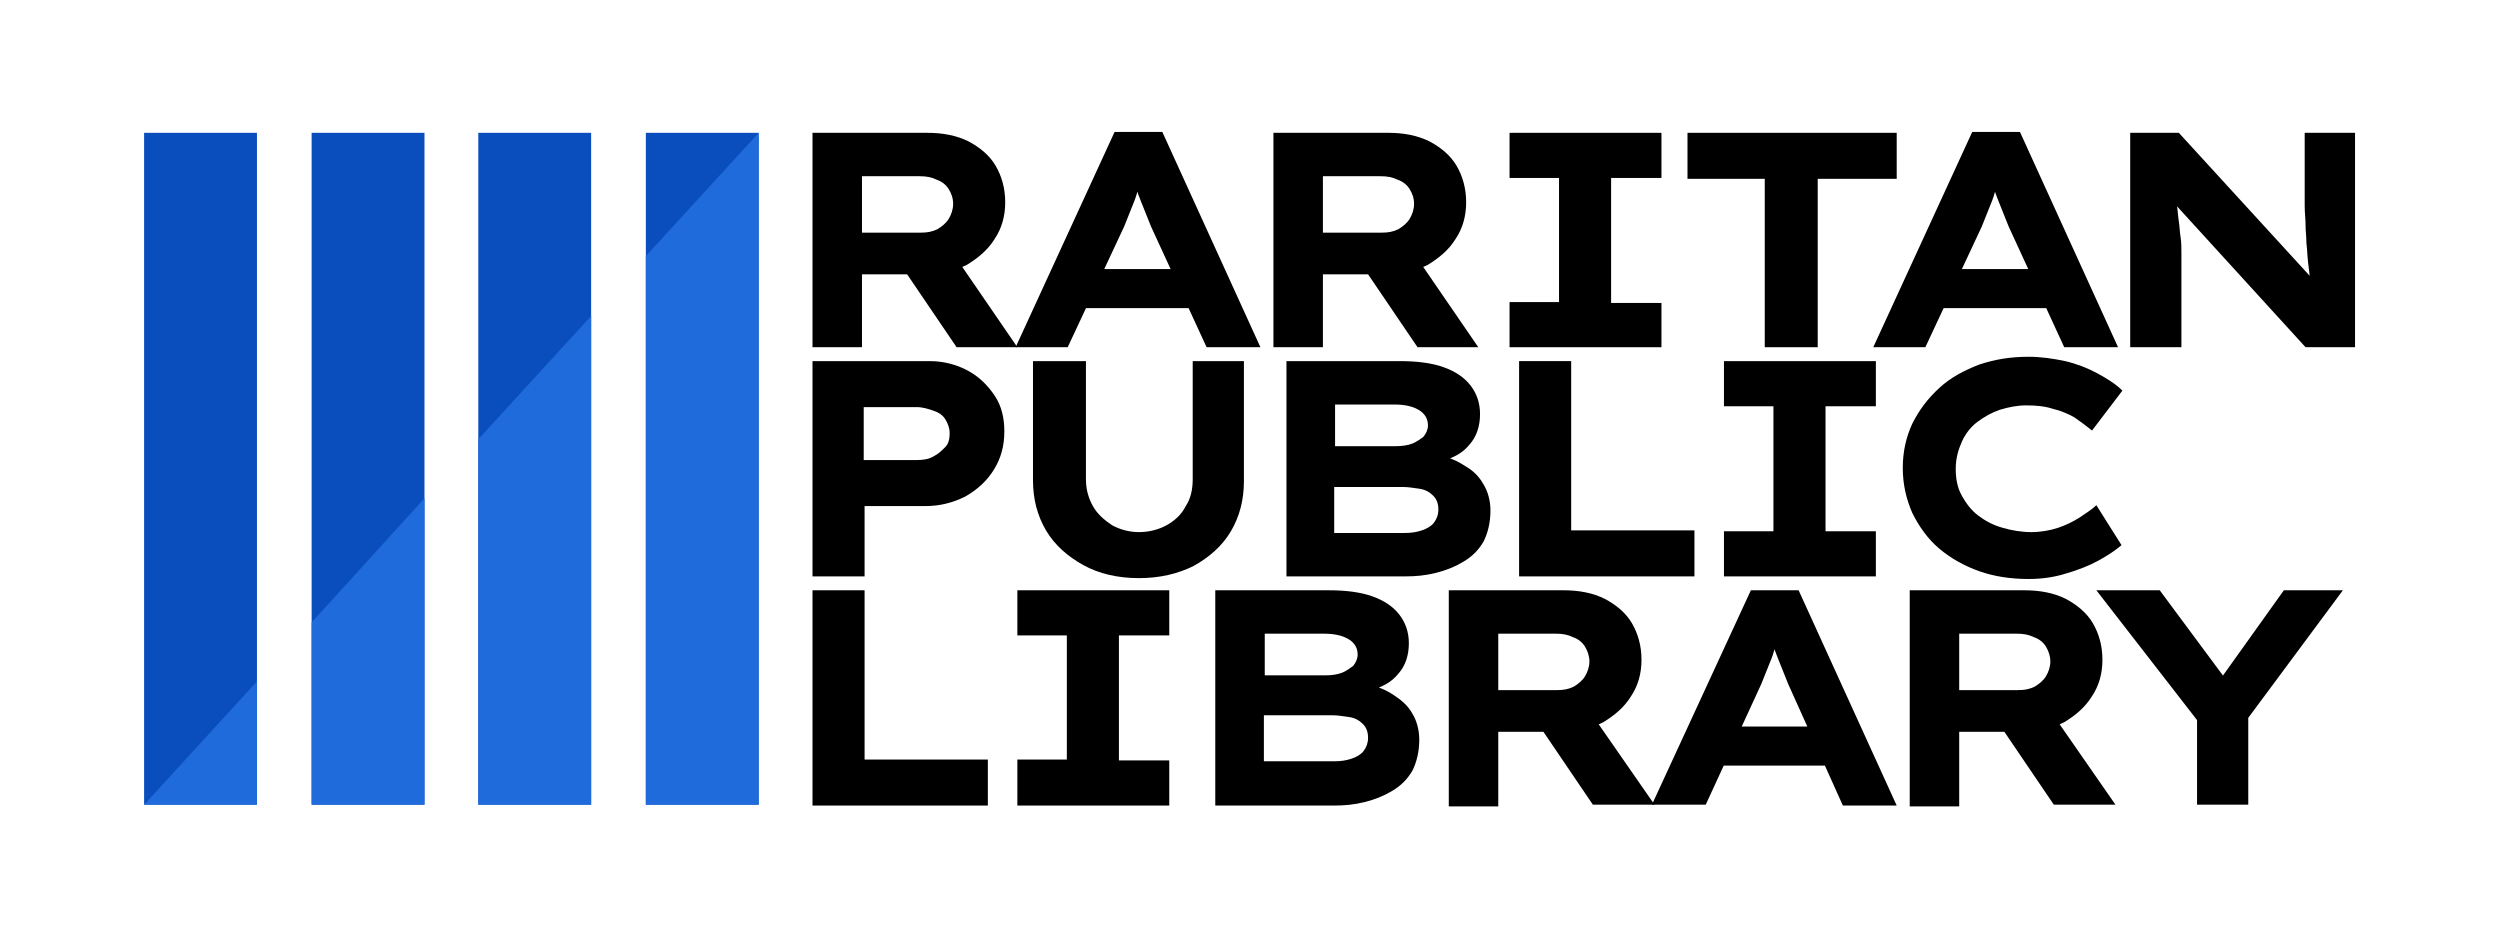
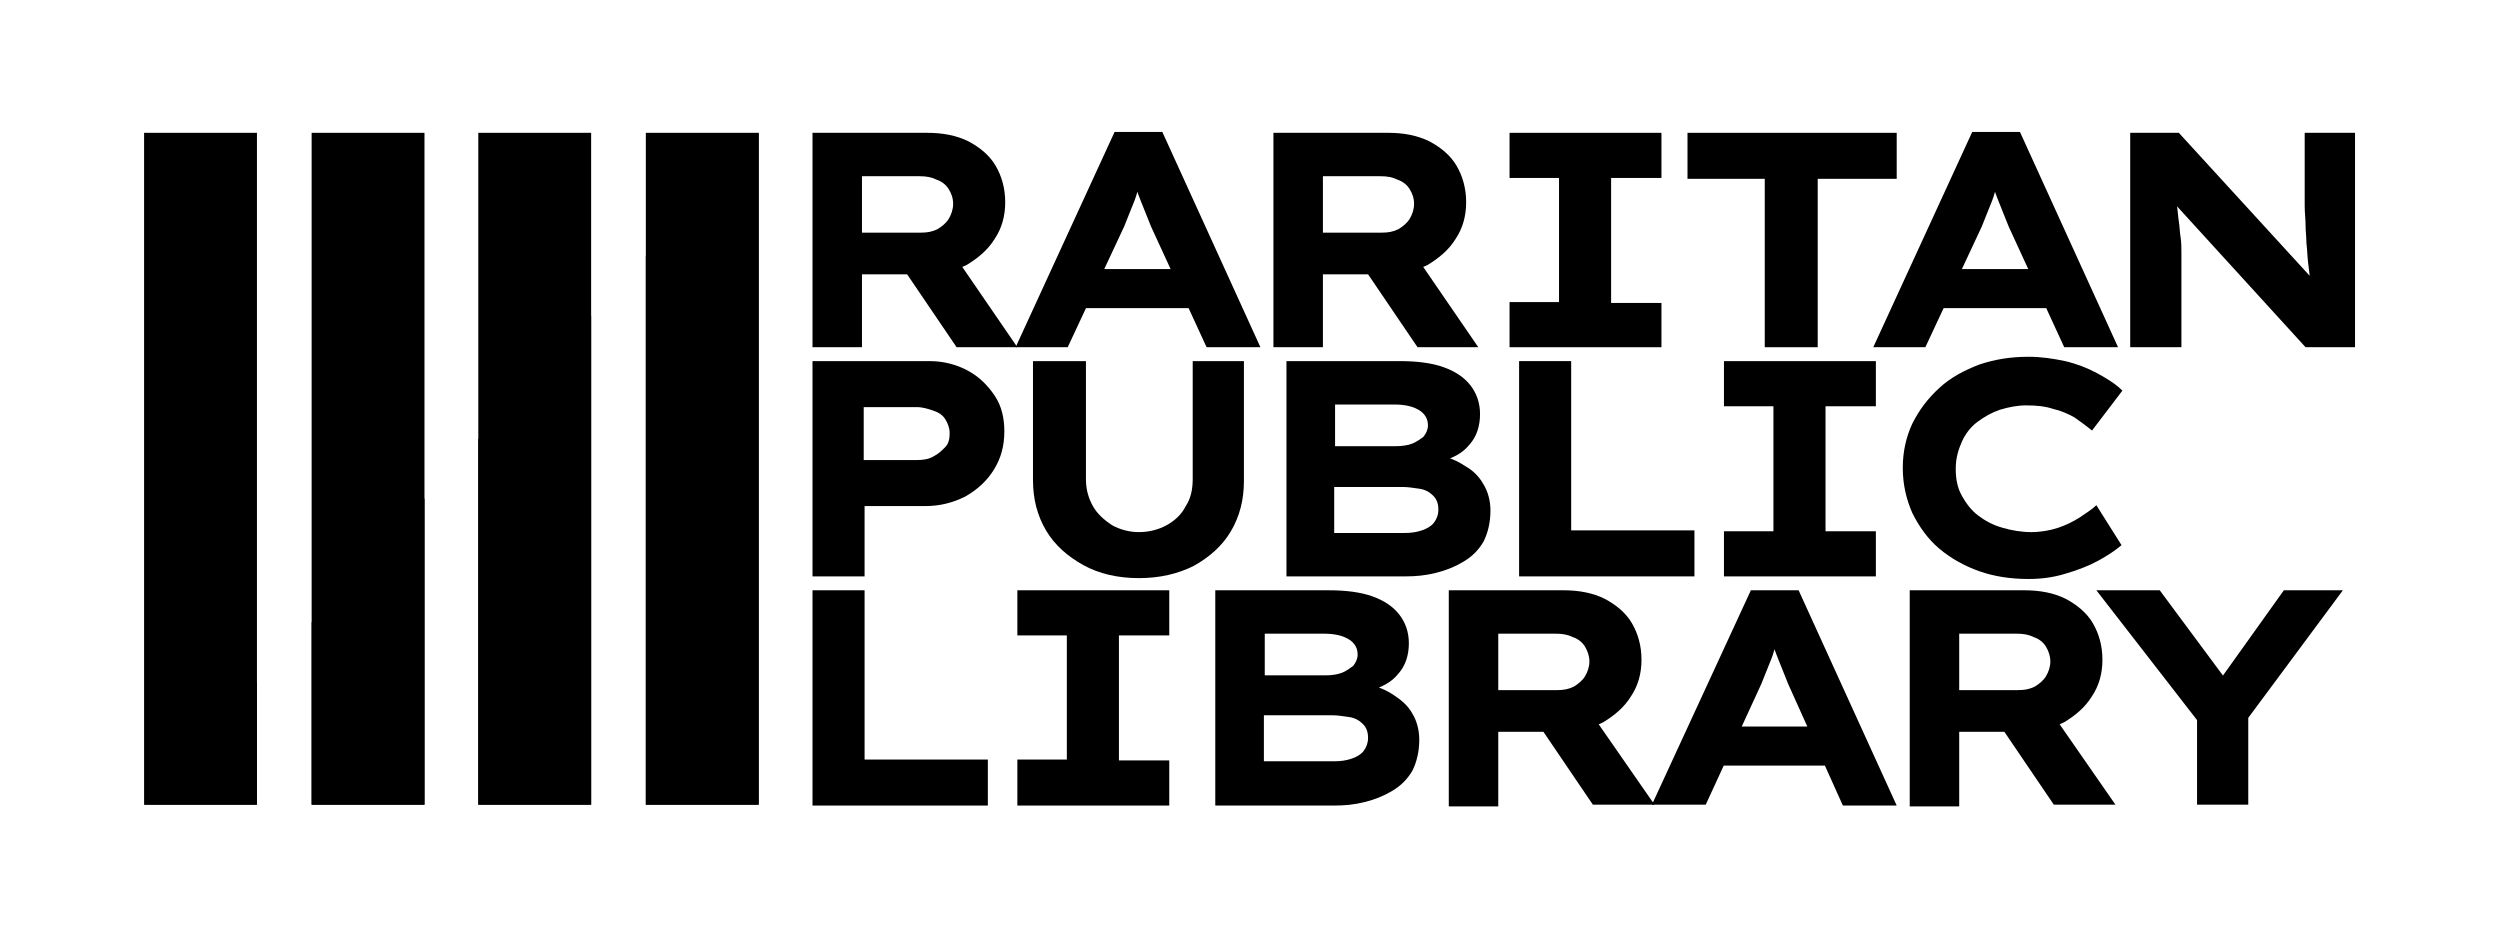
<svg xmlns="http://www.w3.org/2000/svg" version="1.1" id="Layer_1" x="0px" y="0px" viewBox="0 0 288 108" style="enable-background:new 0 0 288 108;" xml:space="preserve">
-   <style type="text/css">
- 	.st0{fill:#0A4DBC;}
- 	.st1{fill:#1F6BDB;}
- </style>
-   <g>
+   <g class="logo-text">
    <path d="M93.6,40V15.3h13.2c1.8,0,3.4,0.3,4.8,1c1.3,0.7,2.4,1.6,3.1,2.8c0.7,1.2,1.1,2.6,1.1,4.2s-0.4,3-1.2,4.2   c-0.8,1.3-1.9,2.2-3.2,3c-1.4,0.7-2.9,1.1-4.6,1.1h-7.5V40H93.6z M99.3,26.8h6.8c0.7,0,1.3-0.1,1.9-0.4c0.5-0.3,1-0.7,1.3-1.2   s0.5-1.1,0.5-1.7c0-0.7-0.2-1.2-0.5-1.7s-0.8-0.9-1.4-1.1c-0.6-0.3-1.2-0.4-2-0.4h-6.6C99.3,20.3,99.3,26.8,99.3,26.8z M110.2,40   l-7.6-11.2l6.3-0.9l8.3,12.1H110.2z" />
    <path d="M117,40l11.4-24.8h5.5L145.2,40H139l-6.4-13.9c-0.2-0.5-0.4-1-0.6-1.5c-0.2-0.5-0.4-1-0.6-1.5c-0.2-0.5-0.4-1-0.5-1.5   c-0.2-0.5-0.3-1-0.5-1.5h1.3c-0.2,0.5-0.3,1-0.5,1.5s-0.3,1-0.5,1.5s-0.4,1-0.6,1.5c-0.2,0.5-0.4,1-0.6,1.5L123,40H117z    M122.3,35.5l1.9-4.5h13.6l1.2,4.5H122.3z" />
    <path d="M146.7,40V15.3h13.2c1.8,0,3.4,0.3,4.8,1c1.3,0.7,2.4,1.6,3.1,2.8c0.7,1.2,1.1,2.6,1.1,4.2s-0.4,3-1.2,4.2   c-0.8,1.3-1.9,2.2-3.2,3c-1.4,0.7-2.9,1.1-4.6,1.1h-7.5V40H146.7z M152.4,26.8h6.8c0.7,0,1.3-0.1,1.9-0.4c0.5-0.3,1-0.7,1.3-1.2   s0.5-1.1,0.5-1.7c0-0.7-0.2-1.2-0.5-1.7s-0.8-0.9-1.4-1.1c-0.6-0.3-1.2-0.4-2-0.4h-6.6V26.8z M163.3,40l-7.6-11.2l6.3-0.9l8.3,12.1   H163.3z" />
    <path d="M173.9,40v-5.2h5.7V20.5h-5.7v-5.2h17.5v5.2h-5.8v14.4h5.8V40H173.9z" />
    <path d="M203.3,40V20.6h-8.9v-5.3h24.1v5.3h-9.1V40H203.3z" />
    <path d="M215.8,40l11.4-24.8h5.5L244,40h-6.2l-6.4-13.9c-0.2-0.5-0.4-1-0.6-1.5c-0.2-0.5-0.4-1-0.6-1.5s-0.4-1-0.5-1.5   c-0.2-0.5-0.3-1-0.5-1.5h1.3c-0.2,0.5-0.3,1-0.5,1.5s-0.3,1-0.5,1.5s-0.4,1-0.6,1.5c-0.2,0.5-0.4,1-0.6,1.5L221.8,40H215.8z    M221.1,35.5L223,31h13.6l1.2,4.5H221.1z" />
    <path d="M245.4,40V15.3h5.6L267.2,33l-1-0.2c-0.1-0.8-0.2-1.7-0.3-2.5c-0.1-0.8-0.1-1.5-0.2-2.3c0-0.7-0.1-1.4-0.1-2.1   s-0.1-1.4-0.1-2.2c0-0.8,0-1.5,0-2.3v-6.1h5.8V40h-5.7L249,21.8l1.6,0.2c0.1,0.6,0.2,1.2,0.2,1.8c0.1,0.6,0.1,1.1,0.2,1.7   c0.1,0.6,0.1,1.2,0.2,1.8s0.1,1.3,0.1,2s0,1.5,0,2.4V40H245.4z" />
    <path d="M93.6,66.4V41.6h13.5c1.6,0,3.1,0.4,4.4,1.1c1.3,0.7,2.3,1.7,3.1,2.9c0.8,1.2,1.1,2.6,1.1,4.1c0,1.7-0.4,3.1-1.2,4.4   c-0.8,1.3-1.9,2.3-3.3,3.1c-1.4,0.7-2.9,1.1-4.6,1.1h-7v8.1C99.6,66.4,93.6,66.4,93.6,66.4z M99.5,53h6.1c0.7,0,1.4-0.1,1.9-0.4   c0.6-0.3,1-0.7,1.4-1.1s0.5-1,0.5-1.6s-0.2-1.1-0.5-1.6s-0.8-0.8-1.4-1s-1.2-0.4-1.9-0.4h-6.1V53z" />
    <path d="M131.2,66.6c-2.4,0-4.6-0.5-6.4-1.5s-3.3-2.3-4.3-4s-1.5-3.6-1.5-5.8V41.6h6.1v13.6c0,1.2,0.3,2.2,0.8,3.1s1.3,1.6,2.2,2.2   c0.9,0.5,2,0.8,3.1,0.8c1.2,0,2.3-0.3,3.2-0.8s1.7-1.2,2.2-2.2c0.6-0.9,0.8-2,0.8-3.1V41.6h5.9v13.8c0,2.2-0.5,4.1-1.5,5.8   s-2.5,3-4.3,4C135.7,66.1,133.6,66.6,131.2,66.6z" />
    <path d="M148.2,66.4V41.6h13c2,0,3.7,0.2,5.1,0.7c1.4,0.5,2.4,1.2,3.1,2.1c0.7,0.9,1.1,2,1.1,3.3c0,1.4-0.4,2.6-1.2,3.5   c-0.8,1-1.9,1.6-3.5,2l0.1-0.7c1.1,0.2,2,0.6,2.9,1.2c0.9,0.5,1.6,1.2,2.1,2.1c0.5,0.8,0.8,1.9,0.8,3c0,1.4-0.3,2.6-0.8,3.6   c-0.6,1-1.3,1.7-2.3,2.3c-1,0.6-2,1-3.2,1.3s-2.3,0.4-3.5,0.4H148.2z M153.8,51.4h7c0.7,0,1.4-0.1,1.9-0.3s0.9-0.5,1.3-0.8   c0.3-0.4,0.5-0.8,0.5-1.3c0-0.8-0.4-1.4-1.1-1.8c-0.7-0.4-1.6-0.6-2.8-0.6h-6.8L153.8,51.4L153.8,51.4z M153.8,61.4h8   c0.8,0,1.4-0.1,2-0.3s1.1-0.5,1.4-0.9c0.3-0.4,0.5-0.9,0.5-1.5c0-0.7-0.2-1.2-0.6-1.6c-0.4-0.4-0.9-0.7-1.6-0.8s-1.3-0.2-1.9-0.2   h-7.9v5.3H153.8z" />
    <path d="M175,66.4V41.6h6v19.5h14.2v5.3H175z" />
    <path d="M198.6,66.4v-5.2h5.7V46.8h-5.7v-5.2h17.5v5.2h-5.8v14.4h5.8v5.2C216.1,66.4,198.6,66.4,198.6,66.4z" />
    <path d="M233.7,66.7c-2.1,0-4-0.3-5.7-0.9s-3.3-1.5-4.6-2.6s-2.3-2.5-3.1-4.1c-0.7-1.6-1.1-3.3-1.1-5.2s0.4-3.6,1.1-5.1   c0.8-1.6,1.8-2.9,3.1-4.1c1.3-1.2,2.8-2,4.6-2.7c1.8-0.6,3.6-0.9,5.7-0.9c1.4,0,2.8,0.2,4.2,0.5c1.3,0.3,2.6,0.8,3.7,1.4   c1.1,0.6,2.1,1.2,2.9,2l-3.5,4.6c-0.6-0.5-1.3-1-2-1.5c-0.7-0.4-1.6-0.8-2.5-1c-0.9-0.3-1.9-0.4-3.1-0.4c-1,0-2,0.2-3,0.5   c-0.9,0.3-1.8,0.8-2.6,1.4s-1.4,1.4-1.8,2.3c-0.4,0.9-0.7,1.9-0.7,3.1c0,1.2,0.2,2.2,0.7,3.1c0.5,0.9,1.1,1.7,1.9,2.3   c0.8,0.6,1.7,1.1,2.8,1.4c1,0.3,2.2,0.5,3.3,0.5s2.2-0.2,3.1-0.5c0.9-0.3,1.7-0.7,2.5-1.2c0.7-0.5,1.4-0.9,1.9-1.4l2.9,4.6   c-0.7,0.6-1.6,1.2-2.7,1.8s-2.4,1.1-3.8,1.5C236.6,66.5,235.2,66.7,233.7,66.7z" />
    <path d="M93.6,92.7V68h6v19.5h14.2v5.3H93.6V92.7z" />
    <path d="M117.2,92.7v-5.2h5.7V73.2h-5.7V68h17.5v5.2h-5.8v14.4h5.8v5.2h-17.5V92.7z" />
    <path d="M140,92.7V68h13c2,0,3.7,0.2,5.1,0.7s2.4,1.2,3.1,2.1c0.7,0.9,1.1,2,1.1,3.3c0,1.4-0.4,2.6-1.2,3.5c-0.8,1-1.9,1.6-3.5,2   l0.1-0.7c1.1,0.2,2,0.6,2.9,1.2s1.6,1.2,2.1,2.1c0.5,0.8,0.8,1.9,0.8,3c0,1.4-0.3,2.6-0.8,3.6c-0.6,1-1.3,1.7-2.3,2.3   c-1,0.6-2,1-3.2,1.3s-2.3,0.4-3.5,0.4H140V92.7z M145.7,77.8h7c0.7,0,1.4-0.1,1.9-0.3c0.5-0.2,0.9-0.5,1.3-0.8   c0.3-0.4,0.5-0.8,0.5-1.3c0-0.8-0.4-1.4-1.1-1.8c-0.7-0.4-1.6-0.6-2.8-0.6h-6.8L145.7,77.8L145.7,77.8z M145.7,87.7h8   c0.8,0,1.4-0.1,2-0.3c0.6-0.2,1.1-0.5,1.4-0.9c0.3-0.4,0.5-0.9,0.5-1.5c0-0.7-0.2-1.2-0.6-1.6c-0.4-0.4-0.9-0.7-1.6-0.8   s-1.3-0.2-1.9-0.2h-7.9v5.3H145.7z" />
    <path d="M166.9,92.7V68h13.2c1.8,0,3.4,0.3,4.8,1c1.3,0.7,2.4,1.6,3.1,2.8c0.7,1.2,1.1,2.6,1.1,4.2s-0.4,3-1.2,4.2   c-0.8,1.3-1.9,2.2-3.2,3c-1.4,0.7-2.9,1.1-4.6,1.1h-7.5v8.6h-5.7V92.7z M172.6,79.5h6.8c0.7,0,1.3-0.1,1.9-0.4   c0.5-0.3,1-0.7,1.3-1.2s0.5-1.1,0.5-1.7s-0.2-1.2-0.5-1.7s-0.8-0.9-1.4-1.1c-0.6-0.3-1.2-0.4-2-0.4h-6.6V79.5z M183.5,92.7   l-7.6-11.2l6.3-0.9l8.4,12.1H183.5z" />
    <path d="M190.3,92.7L201.7,68h5.5l11.3,24.8h-6.2l-6.3-14c-0.2-0.5-0.4-1-0.6-1.5c-0.2-0.5-0.4-1-0.6-1.5s-0.4-1-0.5-1.5   c-0.2-0.5-0.3-1-0.5-1.5h1.3c-0.2,0.5-0.3,1-0.5,1.5s-0.3,1-0.5,1.5s-0.4,1-0.6,1.5c-0.2,0.5-0.4,1-0.6,1.5l-6.4,13.9   C196.5,92.7,190.3,92.7,190.3,92.7z M195.6,88.2l1.9-4.5h13.6l1.2,4.5H195.6z" />
    <path d="M220,92.7V68h13.2c1.8,0,3.4,0.3,4.8,1c1.3,0.7,2.4,1.6,3.1,2.8c0.7,1.2,1.1,2.6,1.1,4.2s-0.4,3-1.2,4.2   c-0.8,1.3-1.9,2.2-3.2,3c-1.4,0.7-2.9,1.1-4.6,1.1h-7.5v8.6H220V92.7z M225.7,79.5h6.8c0.7,0,1.3-0.1,1.9-0.4   c0.5-0.3,1-0.7,1.3-1.2s0.5-1.1,0.5-1.7s-0.2-1.2-0.5-1.7s-0.8-0.9-1.4-1.1c-0.6-0.3-1.2-0.4-2-0.4h-6.6V79.5z M236.6,92.7   L229,81.5l6.3-0.9l8.4,12.1H236.6z" />
    <path d="M253.1,92.7V81.2l0.5,2.4L241.5,68h7.3l8.9,12l-3.1-0.1l8.5-11.9h6.8l-11.2,15.1l0.3-2.2v11.8   C259,92.7,253.1,92.7,253.1,92.7z" />
  </g>
  <g>
-     <polygon class="st0" points="16.6,92.7 29.6,92.7 29.6,15.3 16.6,15.3  " />
-     <polygon class="st0" points="35.9,92.7 48.9,92.7 48.9,15.3 35.9,15.3  " />
-     <polygon class="st0" points="55.1,92.7 68.1,92.7 68.1,15.3 55.1,15.3  " />
-     <polygon class="st0" points="74.4,15.3 74.4,92.7 87.4,92.7 87.4,15.3  " />
-     <polygon class="st1" points="29.6,92.7 29.6,78.5 16.6,92.7  " />
-     <polygon class="st1" points="35.9,92.7 48.9,92.7 48.9,57.4 35.9,71.7  " />
-     <polygon class="st1" points="55.1,92.7 68.1,92.7 68.1,36.4 55.1,50.6  " />
-     <polygon class="st1" points="74.4,29.5 74.4,92.7 87.4,92.7 87.4,15.3  " />
+     <polygon class="logo-st0" points="16.6,92.7 29.6,92.7 29.6,15.3 16.6,15.3  " />
+     <polygon class="logo-st0" points="35.9,92.7 48.9,92.7 48.9,15.3 35.9,15.3  " />
+     <polygon class="logo-st0" points="55.1,92.7 68.1,92.7 68.1,15.3 55.1,15.3  " />
+     <polygon class="logo-st0" points="74.4,15.3 74.4,92.7 87.4,92.7 87.4,15.3  " />
+     <polygon class="logo-st1" points="29.6,92.7 29.6,78.5 16.6,92.7  " />
+     <polygon class="logo-st1" points="35.9,92.7 48.9,92.7 48.9,57.4 35.9,71.7  " />
+     <polygon class="logo-st1" points="55.1,92.7 68.1,92.7 68.1,36.4 55.1,50.6  " />
+     <polygon class="logo-st1" points="74.4,29.5 74.4,92.7 87.4,92.7 87.4,15.3  " />
  </g>
</svg>
